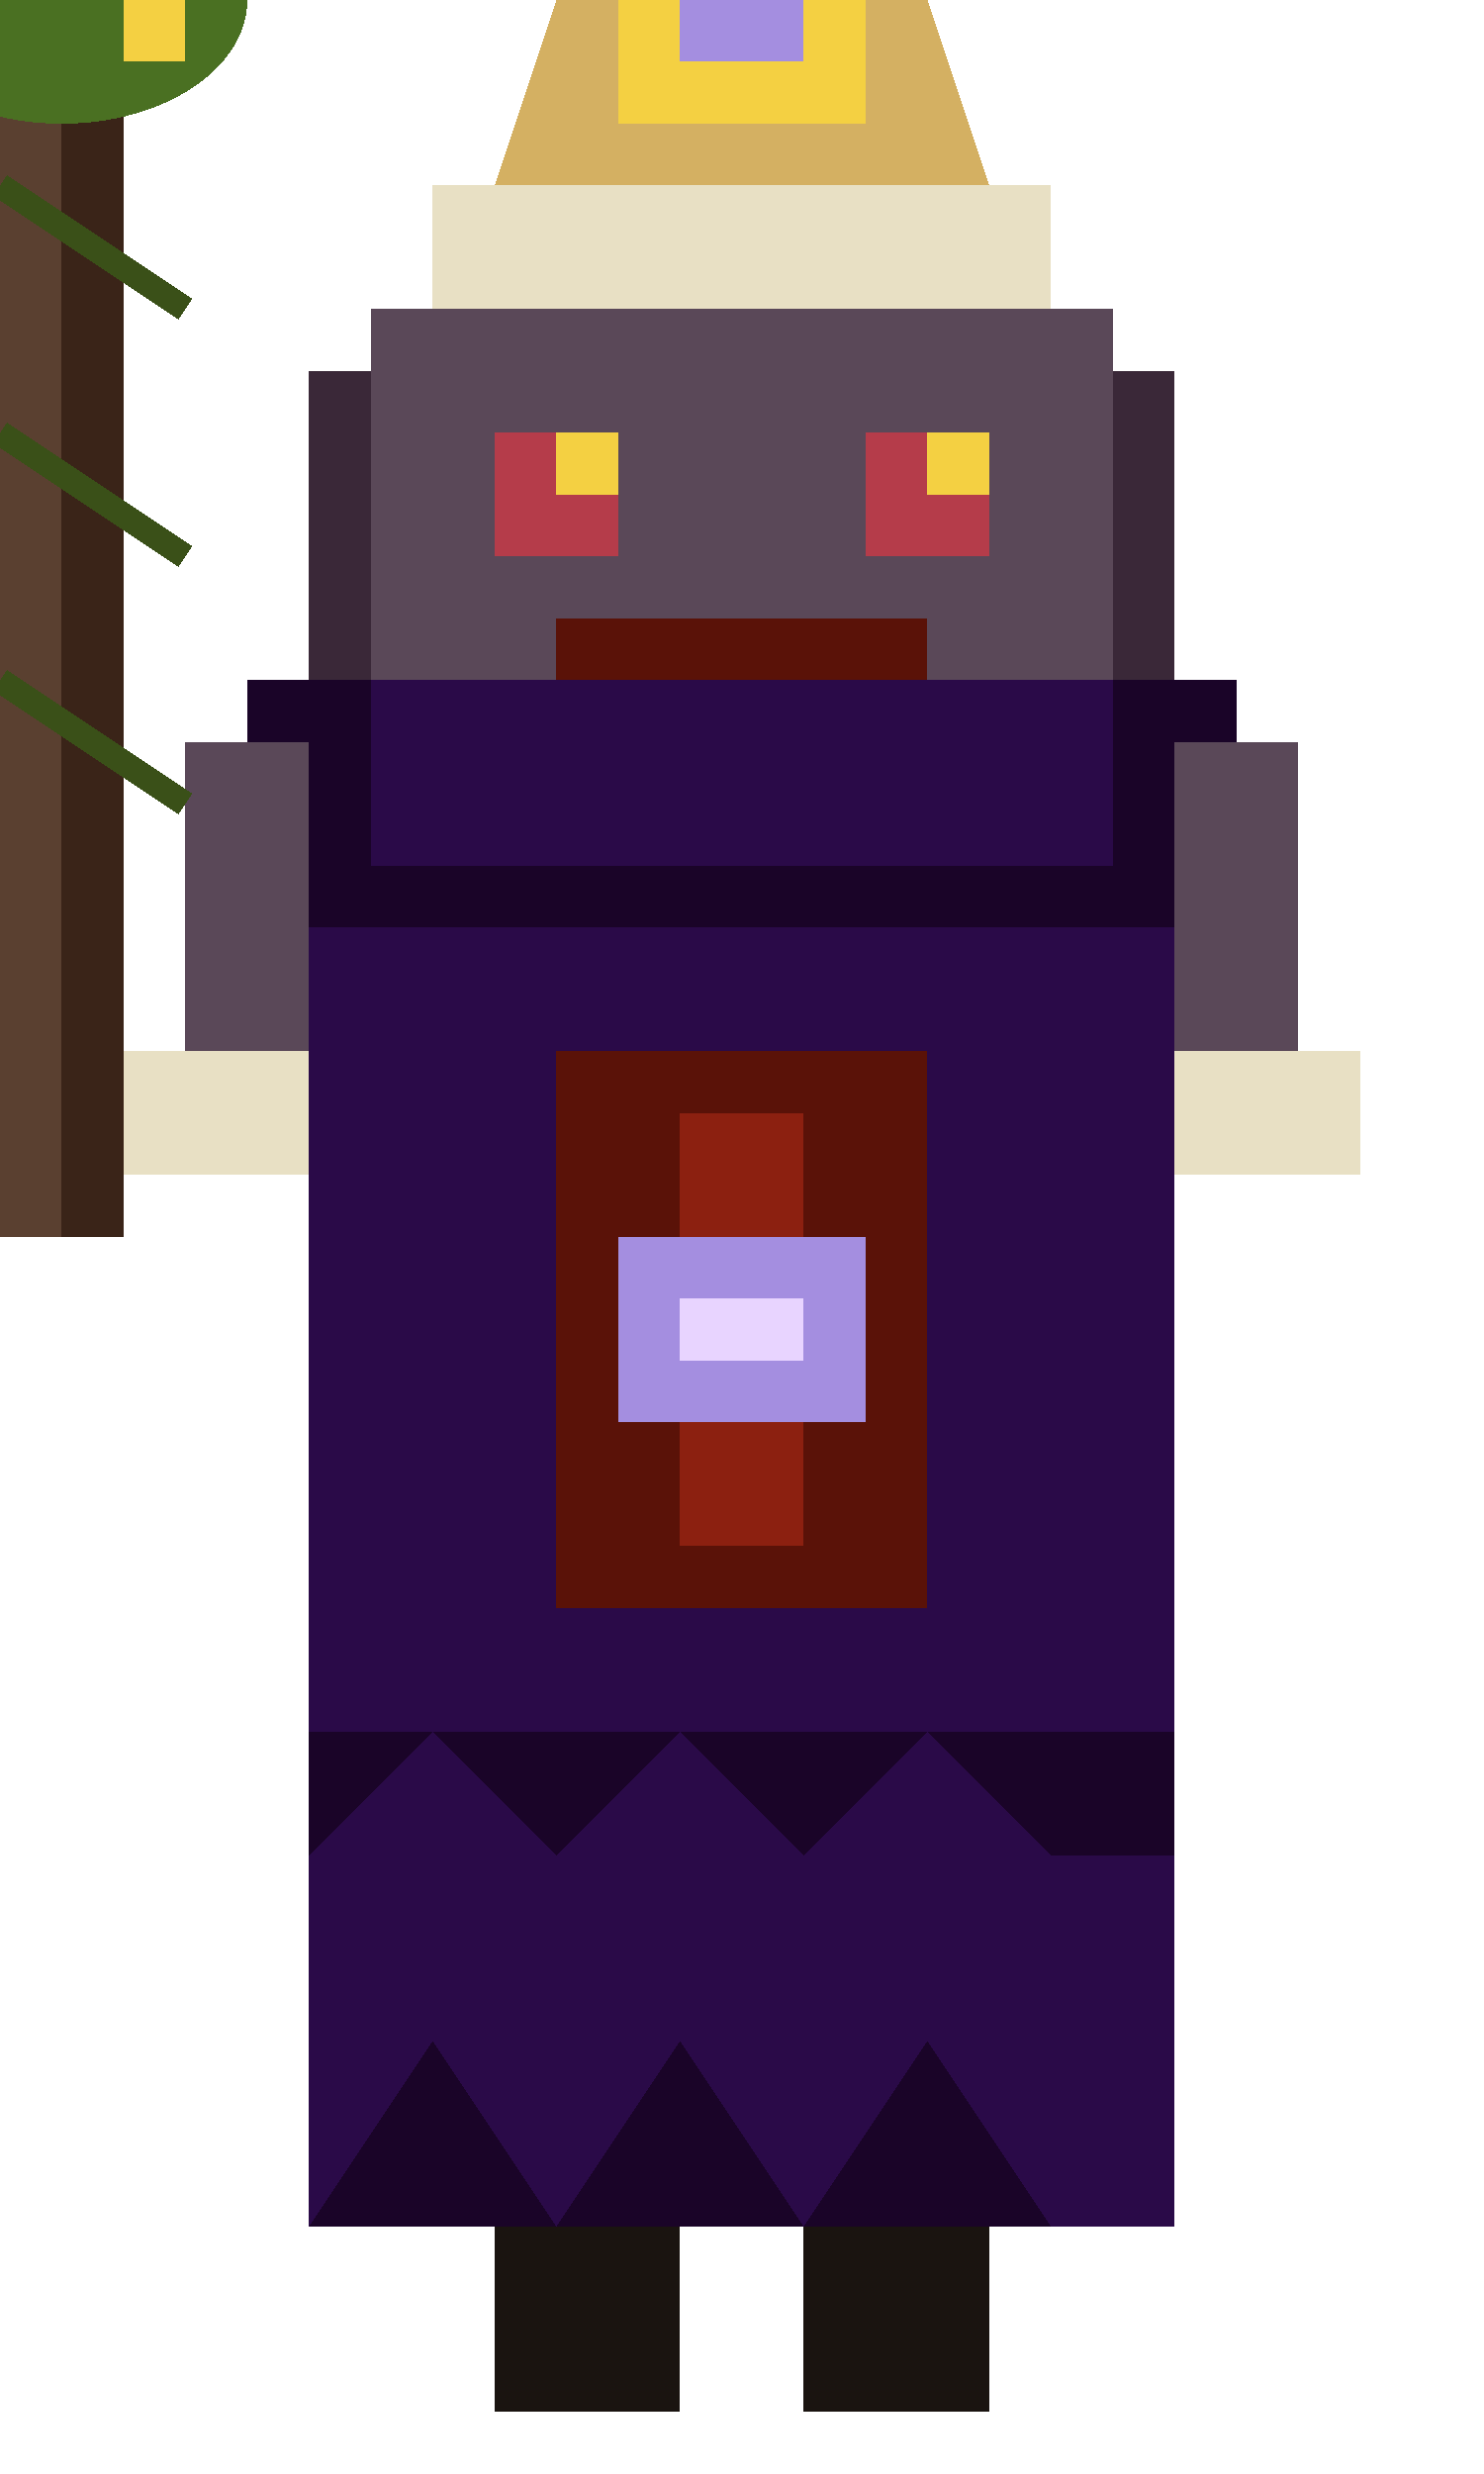
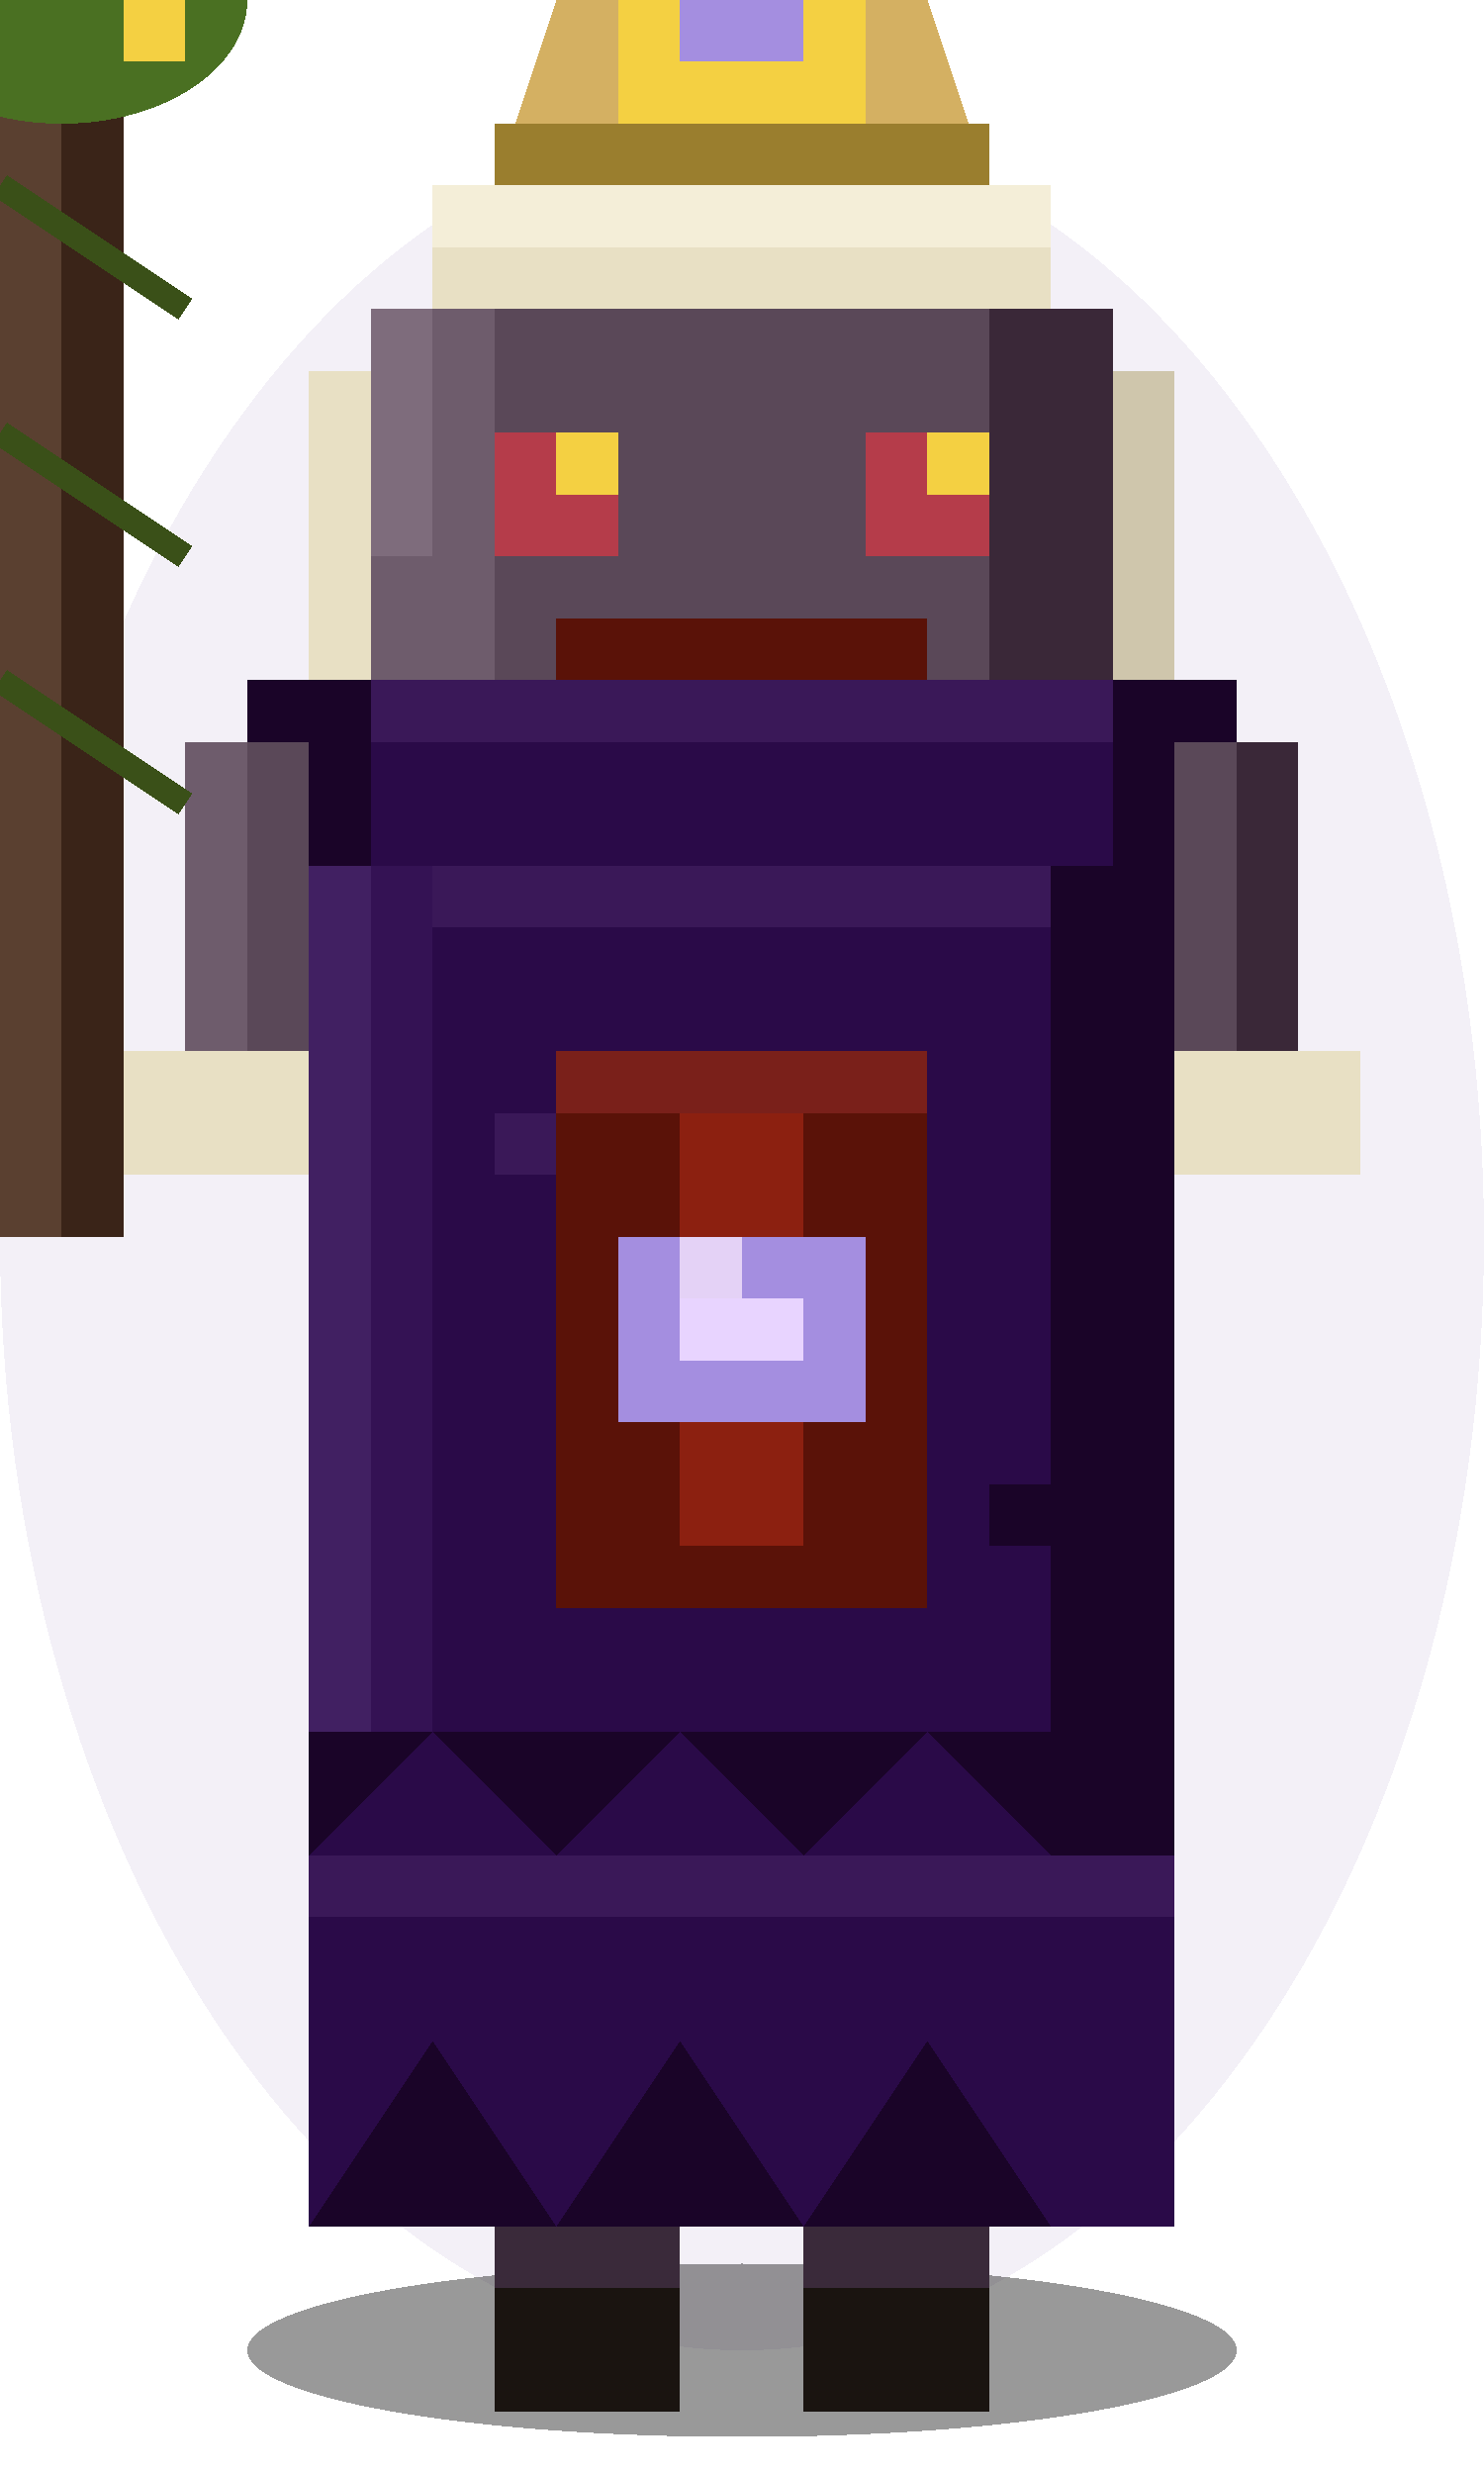
<svg xmlns="http://www.w3.org/2000/svg" viewBox="0 0 24 40" shape-rendering="crispEdges" preserveAspectRatio="xMidYMax meet" aria-label="Drow Matron Mother">
+   <ellipse cx="12" cy="20" rx="12" ry="18" fill="#6a3a9a" opacity="0.08" />
+   <ellipse cx="12" cy="38" rx="8" ry="1.4" fill="#000" opacity="0.4" />
  <polygon points="9,0 15,0 16,3 8,3" fill="#d4b062" />
  <polygon points="10,0 14,0 14,2 10,2" fill="#f4d042" />
+   <rect x="8" y="2" width="8" height="1" fill="#9a7e2e" />
  <rect x="11" y="-1" width="2" height="2" fill="#a48ee0" />
+   <rect x="11" y="-1" width="1" height="1" fill="#e8d4ff" />
  <rect x="7" y="3" width="10" height="2" fill="#e8e0c4" />
+   <rect x="7" y="3" width="10" height="1" fill="#f4eed8" />
  <rect x="6" y="5" width="12" height="6" fill="#5a4858" />
-   <rect x="5" y="6" width="1" height="5" fill="#3a2838" />
-   <rect x="18" y="6" width="1" height="5" fill="#3a2838" />
+   <rect x="6" y="5" width="2" height="6" fill="#6e5c6c" />
+   <rect x="6" y="5" width="1" height="4" fill="#7e6c7c" />
+   <rect x="16" y="5" width="2" height="6" fill="#3a2838" />
+   <rect x="5" y="6" width="1" height="5" fill="#e8e0c4" />
+   <rect x="18" y="6" width="1" height="5" fill="#cfc6ac" />
  <rect x="8" y="7" width="2" height="2" fill="#b53c4a" />
  <rect x="14" y="7" width="2" height="2" fill="#b53c4a" />
  <rect x="9" y="7" width="1" height="1" fill="#f4d042" />
  <rect x="15" y="7" width="1" height="1" fill="#f4d042" />
  <rect x="9" y="10" width="6" height="1" fill="#5a1208" />
  <rect x="4" y="11" width="16" height="3" fill="#2a0a48" />
+   <rect x="4" y="11" width="16" height="1" fill="#3a1858" />
  <rect x="4" y="11" width="2" height="3" fill="#1a0428" />
  <rect x="18" y="11" width="2" height="3" fill="#1a0428" />
  <rect x="5" y="14" width="14" height="14" fill="#2a0a48" />
-   <rect x="5" y="14" width="14" height="1" fill="#1a0428" />
+   <rect x="5" y="14" width="14" height="1" fill="#3a1858" />
+   <rect x="5" y="14" width="2" height="14" fill="#341254" />
+   <rect x="5" y="14" width="1" height="14" fill="#4a2a6a" opacity="0.6" />
+   <rect x="17" y="14" width="2" height="14" fill="#1a0428" />
+   <rect x="8" y="18" width="1" height="1" fill="#3a1858" />
+   <rect x="16" y="24" width="1" height="1" fill="#1a0428" />
  <rect x="9" y="17" width="6" height="9" fill="#5a1208" />
+   <rect x="9" y="17" width="6" height="1" fill="#7a201a" />
  <rect x="11" y="18" width="2" height="7" fill="#8c2010" />
  <rect x="10" y="20" width="4" height="3" fill="#a48ee0" />
  <rect x="11" y="21" width="2" height="1" fill="#e8d4ff" />
+   <rect x="11" y="20" width="1" height="1" fill="#fff0ff" opacity="0.7" />
+   <rect x="19" y="12" width="2" height="6" fill="#5a4858" />
+   <rect x="20" y="12" width="1" height="6" fill="#3a2838" />
+   <rect x="19" y="17" width="3" height="2" fill="#e8e0c4" />
  <rect x="3" y="12" width="2" height="6" fill="#5a4858" />
+   <rect x="3" y="12" width="1" height="6" fill="#6e5c6c" />
  <rect x="2" y="17" width="3" height="2" fill="#e8e0c4" />
  <rect x="0" y="0" width="2" height="20" fill="#3a2418" />
  <rect x="0" y="0" width="1" height="20" fill="#5a4030" />
  <ellipse cx="1" cy="0" rx="3" ry="2" fill="#4a7022" />
  <rect x="0" y="-2" width="2" height="2" fill="#3a5018" />
  <rect x="-1" y="0" width="1" height="1" fill="#f4d042" />
  <rect x="2" y="0" width="1" height="1" fill="#f4d042" />
  <line x1="0" y1="3" x2="3" y2="5" stroke="#3a5018" stroke-width="0.4" />
  <line x1="0" y1="7" x2="3" y2="9" stroke="#3a5018" stroke-width="0.4" />
  <line x1="0" y1="11" x2="3" y2="13" stroke="#3a5018" stroke-width="0.4" />
-   <rect x="19" y="12" width="2" height="6" fill="#5a4858" />
-   <rect x="19" y="17" width="3" height="2" fill="#e8e0c4" />
  <rect x="5" y="28" width="14" height="2" fill="#1a0428" />
  <polygon points="5,30 7,28 9,30" fill="#2a0a48" />
  <polygon points="9,30 11,28 13,30" fill="#2a0a48" />
  <polygon points="13,30 15,28 17,30" fill="#2a0a48" />
  <rect x="5" y="30" width="14" height="6" fill="#2a0a48" />
+   <rect x="5" y="30" width="14" height="1" fill="#3a1858" />
  <polygon points="5,36 7,33 9,36" fill="#1a0428" />
  <polygon points="9,36 11,33 13,36" fill="#1a0428" />
  <polygon points="13,36 15,33 17,36" fill="#1a0428" />
  <rect x="8" y="36" width="3" height="3" fill="#1a1410" />
  <rect x="13" y="36" width="3" height="3" fill="#1a1410" />
+   <rect x="8" y="36" width="3" height="1" fill="#3a2a3a" />
+   <rect x="13" y="36" width="3" height="1" fill="#3a2a3a" />
</svg>
